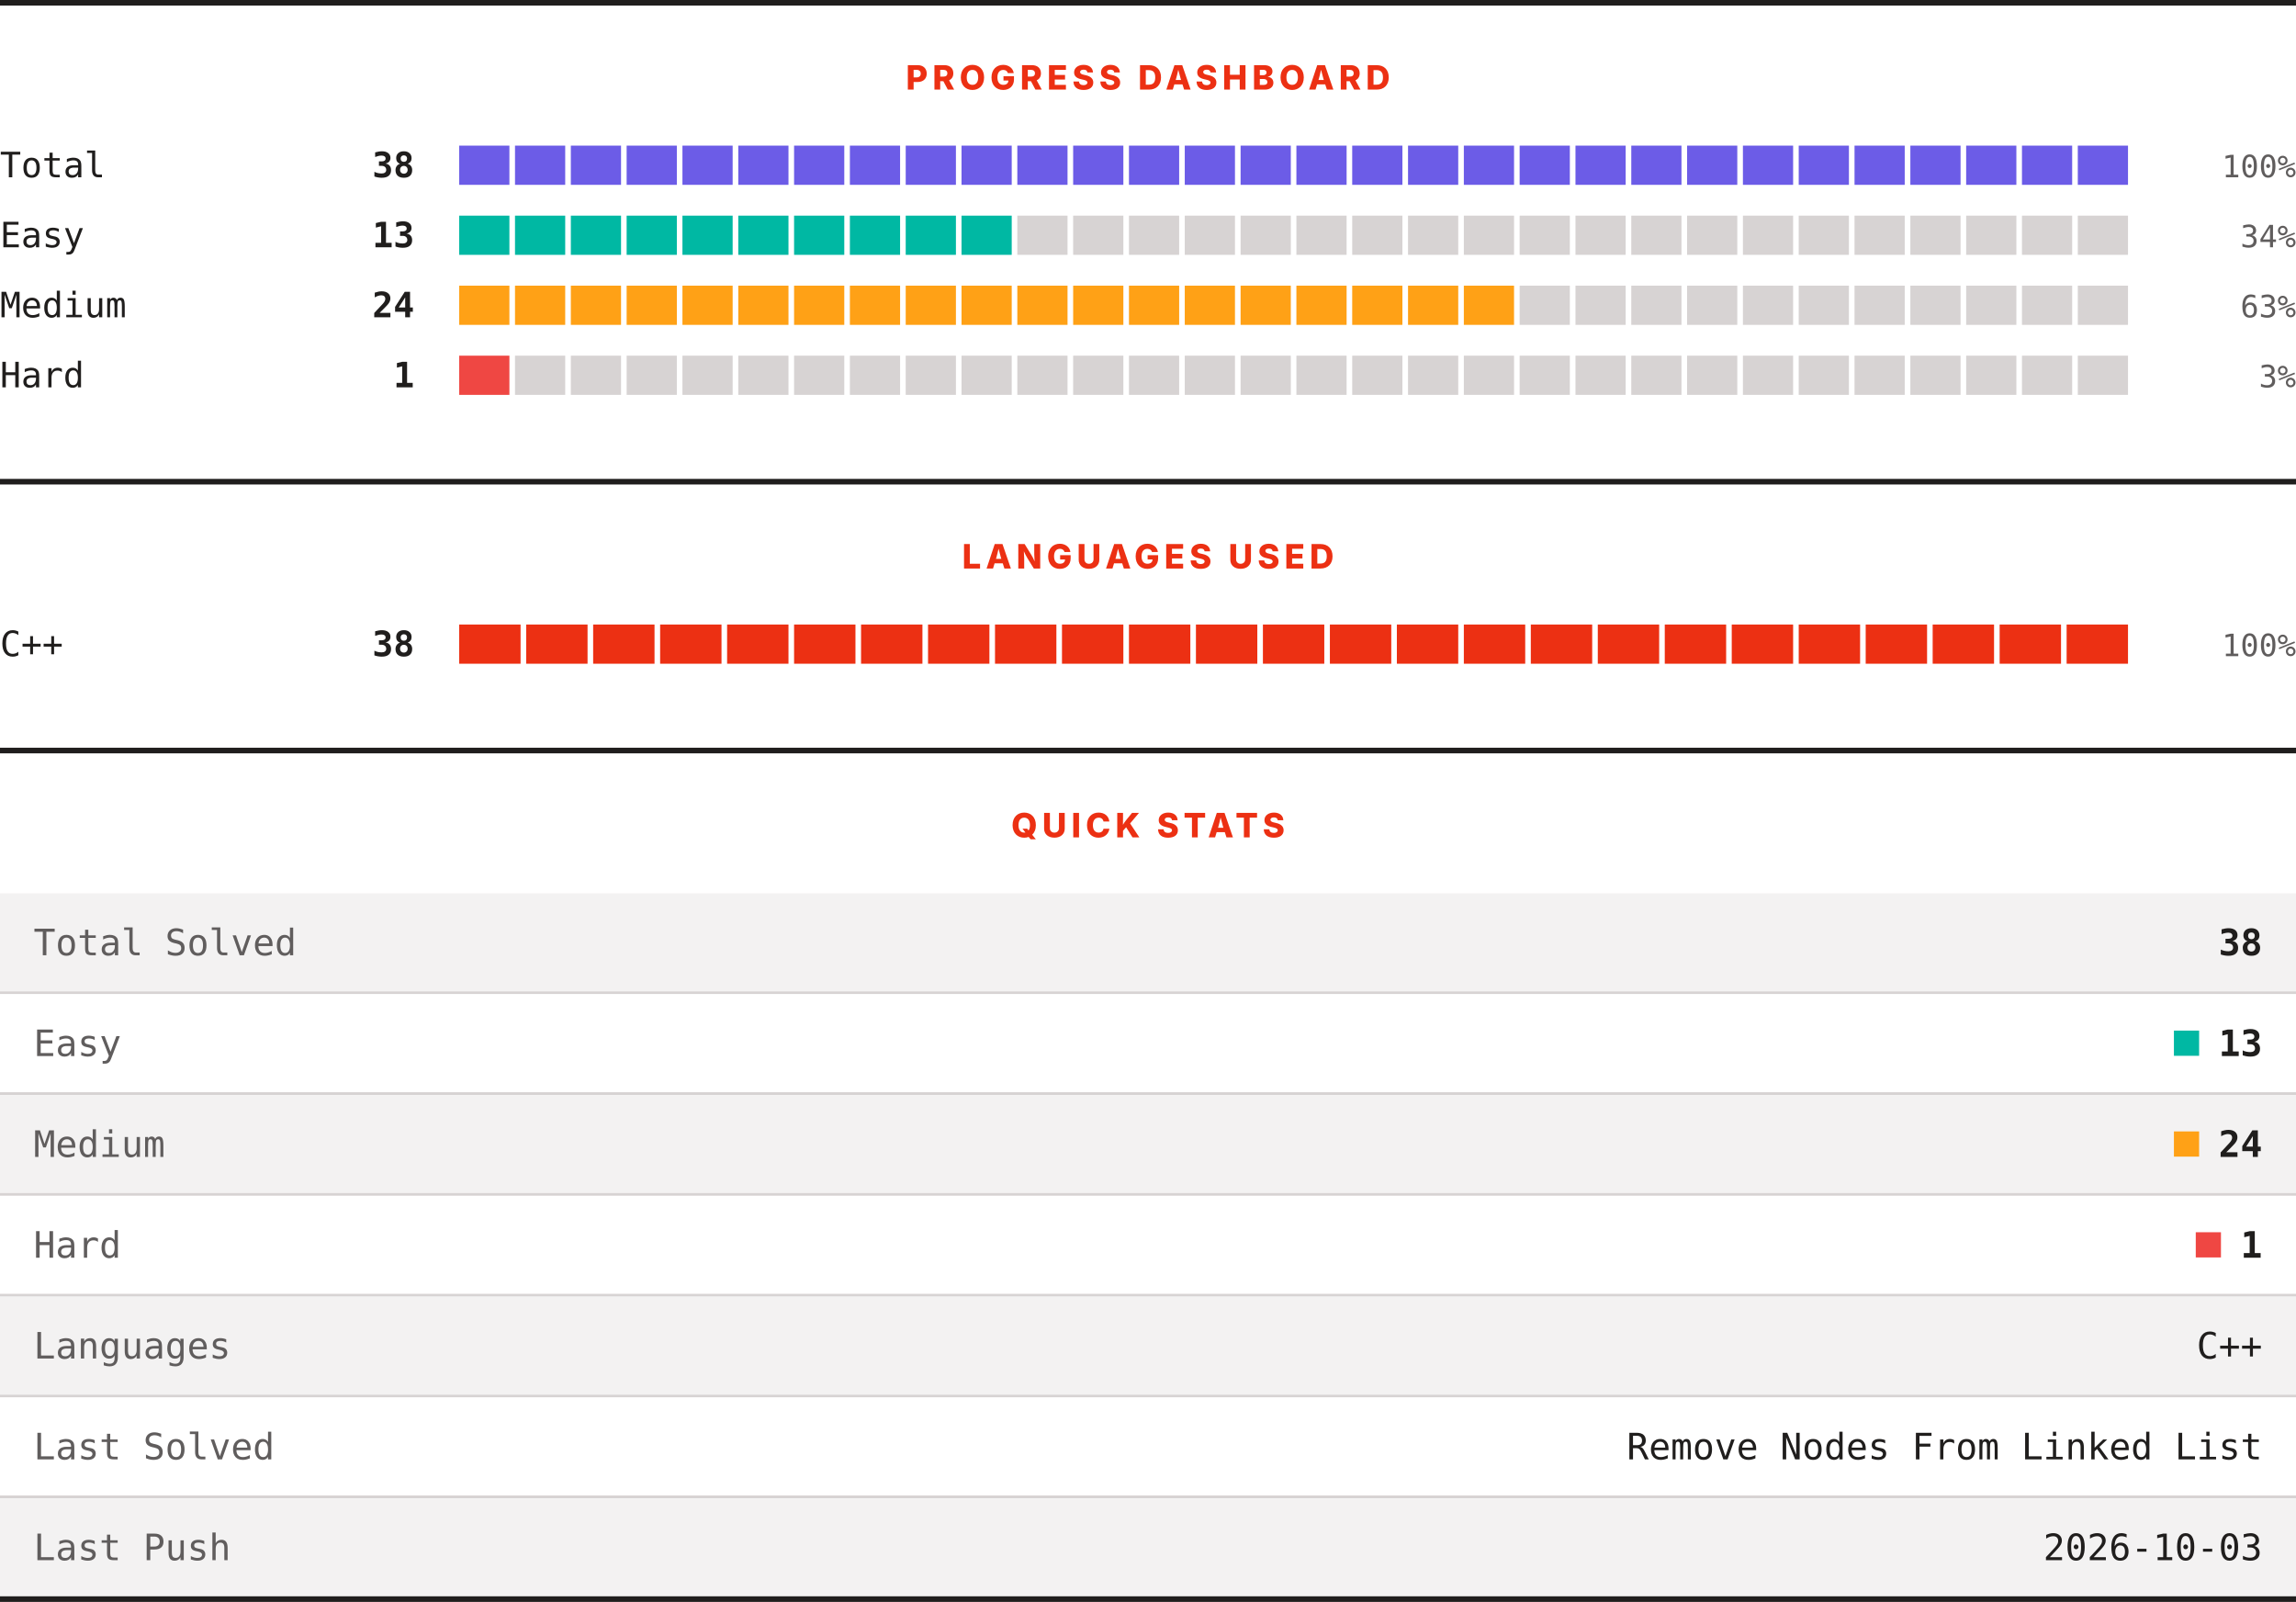
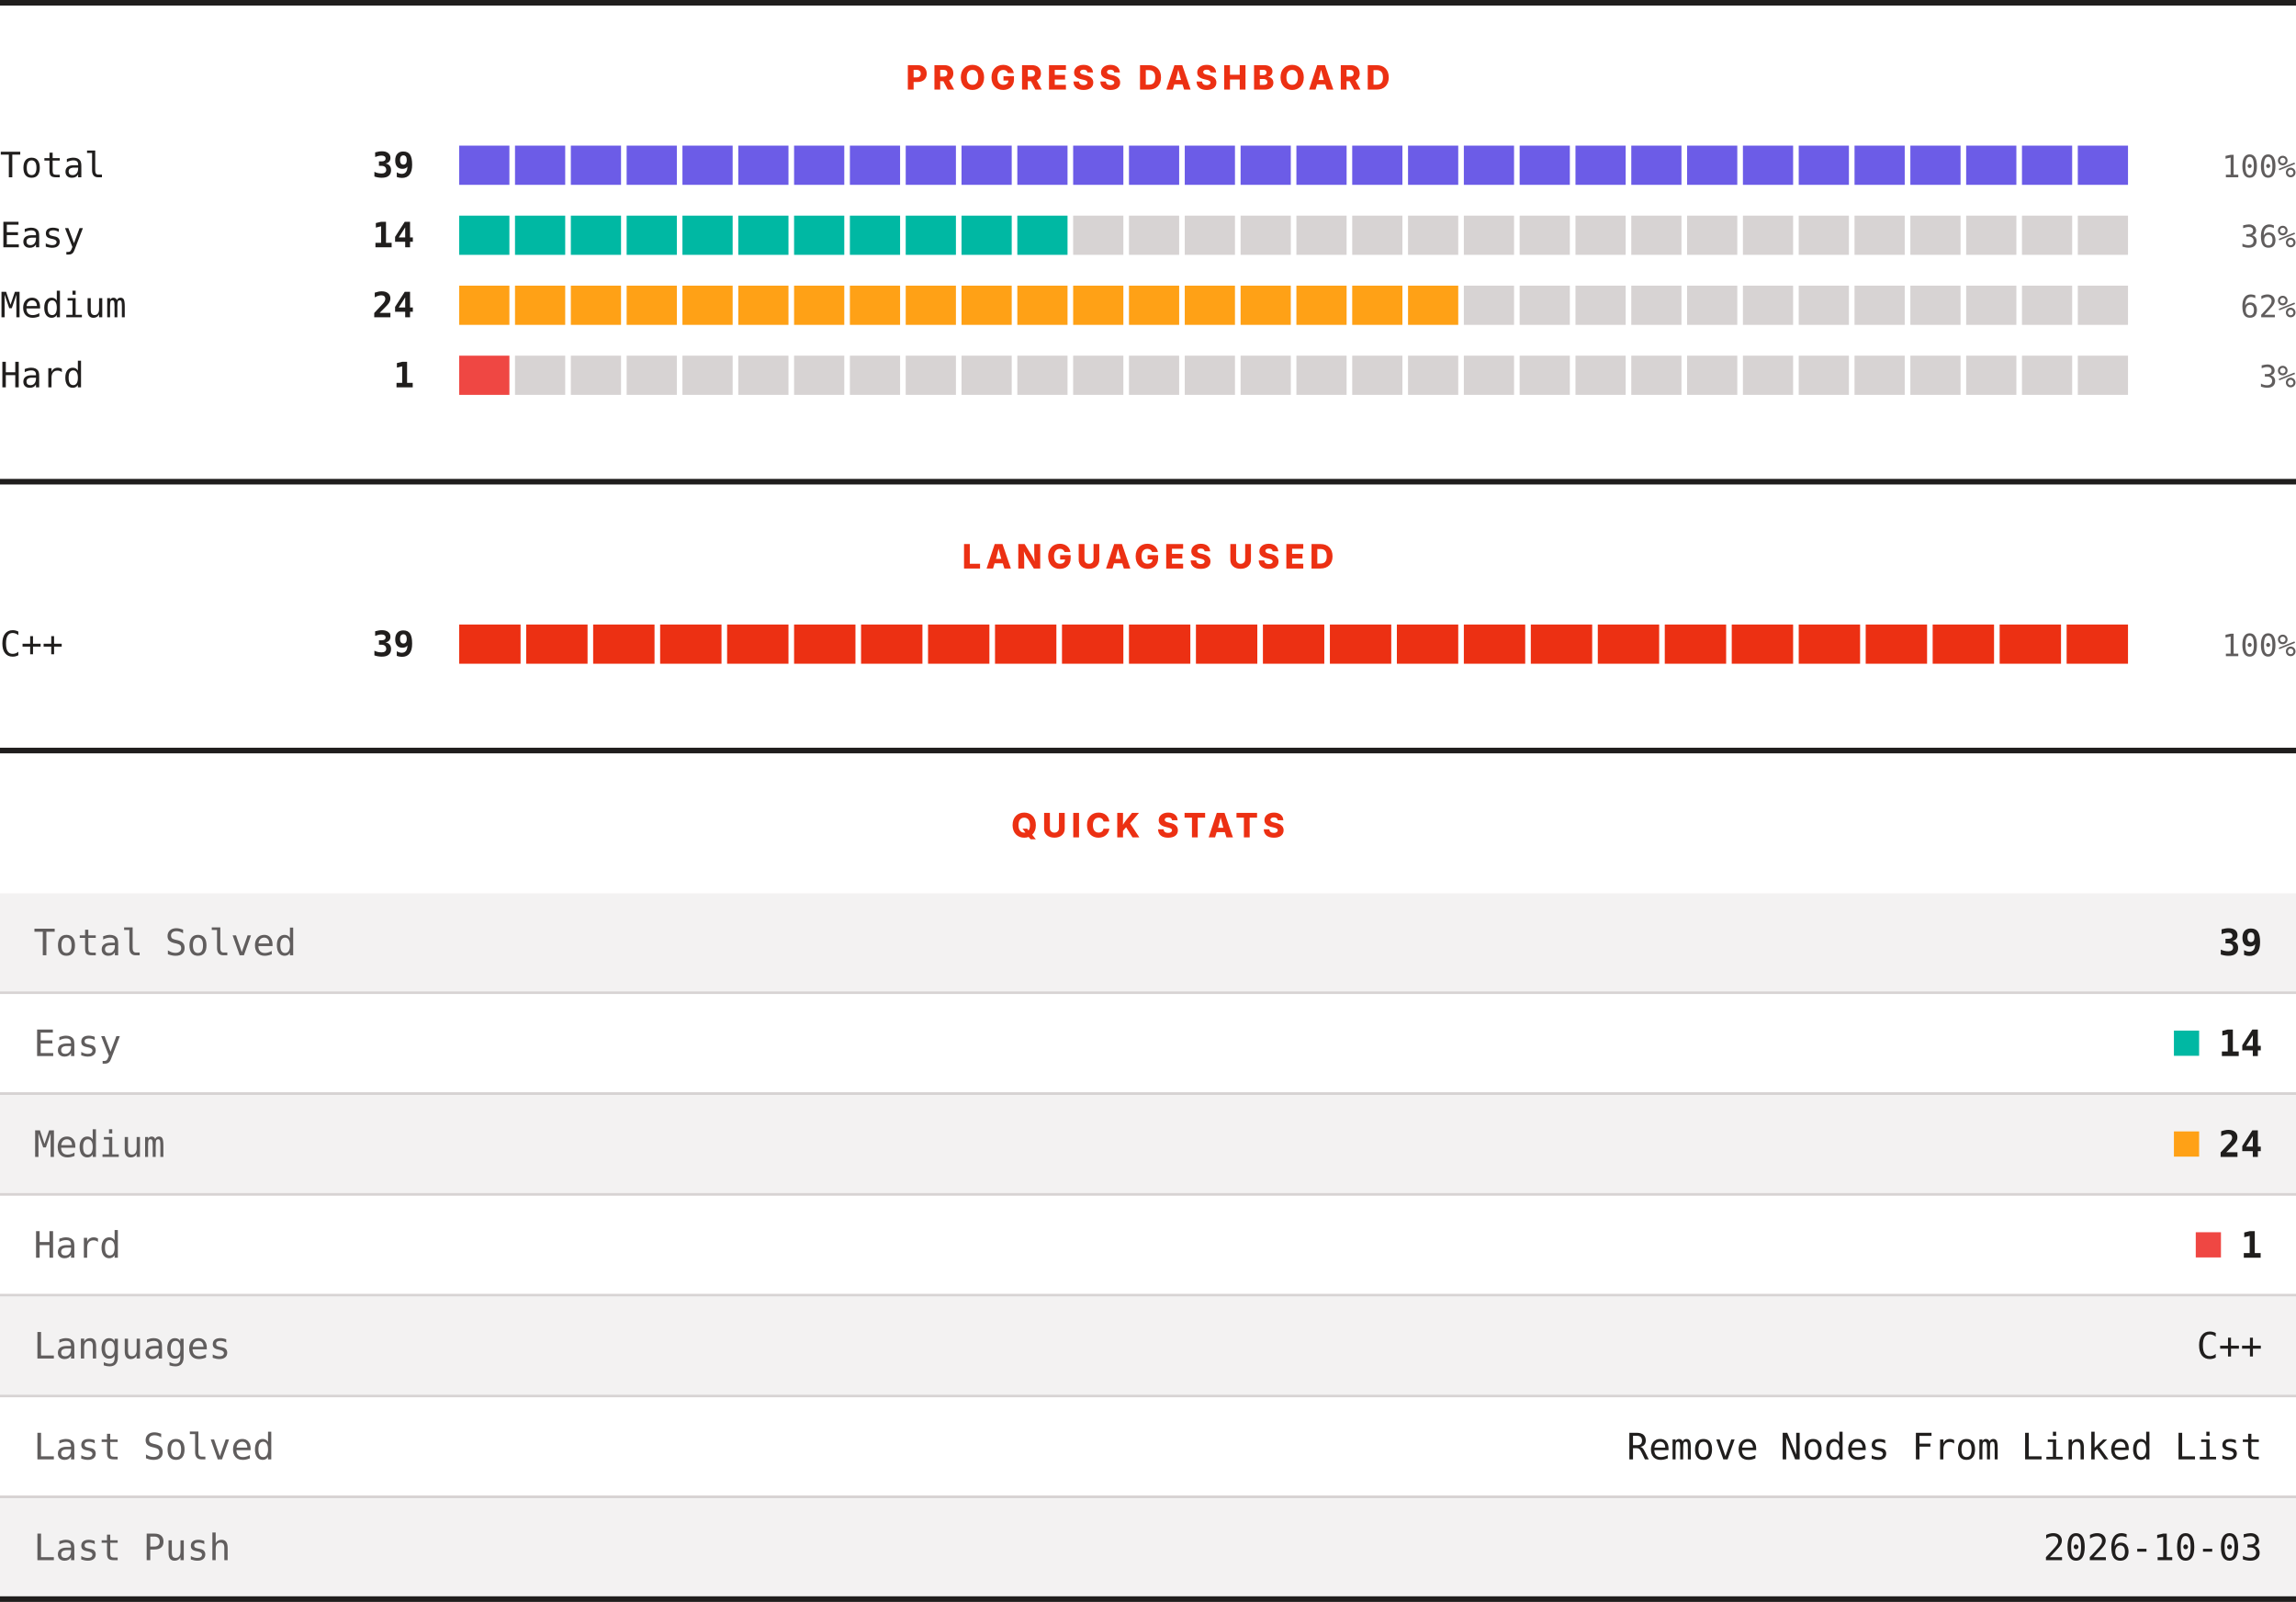
<svg xmlns="http://www.w3.org/2000/svg" width="820" height="572" viewBox="0 0 820 572" role="img" aria-label="LeetCode progress, languages and quick stats">
  <rect width="820" height="572" fill="#ffffff" />
  <rect x="0" y="0" width="820" height="2" fill="#201e1d" />
  <text x="410" y="32" text-anchor="middle" font-family="Archivo, system-ui, -apple-system, Segoe UI, sans-serif" font-size="12" font-weight="800" letter-spacing="1.68" fill="#ec3013">PROGRESS DASHBOARD</text>
  <text x="0" y="63.3" font-family="ui-monospace, SFMono-Regular, Menlo, Consolas, monospace" font-size="12.5" fill="#201e1d">Total</text>
-   <text x="148" y="63.3" text-anchor="end" font-family="ui-monospace, SFMono-Regular, Menlo, Consolas, monospace" font-size="12.5" font-weight="700" fill="#201e1d">38</text>
+   <text x="148" y="63.3" text-anchor="end" font-family="ui-monospace, SFMono-Regular, Menlo, Consolas, monospace" font-size="12.5" font-weight="700" fill="#201e1d">39</text>
  <rect x="164.00" y="52" width="17.93" height="14" fill="#6c5ce7" />
  <rect x="183.93" y="52" width="17.93" height="14" fill="#6c5ce7" />
  <rect x="203.87" y="52" width="17.93" height="14" fill="#6c5ce7" />
  <rect x="223.80" y="52" width="17.93" height="14" fill="#6c5ce7" />
  <rect x="243.73" y="52" width="17.93" height="14" fill="#6c5ce7" />
  <rect x="263.67" y="52" width="17.93" height="14" fill="#6c5ce7" />
  <rect x="283.60" y="52" width="17.93" height="14" fill="#6c5ce7" />
  <rect x="303.53" y="52" width="17.93" height="14" fill="#6c5ce7" />
  <rect x="323.47" y="52" width="17.93" height="14" fill="#6c5ce7" />
  <rect x="343.40" y="52" width="17.93" height="14" fill="#6c5ce7" />
  <rect x="363.33" y="52" width="17.93" height="14" fill="#6c5ce7" />
  <rect x="383.27" y="52" width="17.93" height="14" fill="#6c5ce7" />
  <rect x="403.20" y="52" width="17.93" height="14" fill="#6c5ce7" />
  <rect x="423.13" y="52" width="17.93" height="14" fill="#6c5ce7" />
  <rect x="443.07" y="52" width="17.93" height="14" fill="#6c5ce7" />
  <rect x="463.00" y="52" width="17.93" height="14" fill="#6c5ce7" />
  <rect x="482.93" y="52" width="17.93" height="14" fill="#6c5ce7" />
  <rect x="502.87" y="52" width="17.93" height="14" fill="#6c5ce7" />
  <rect x="522.80" y="52" width="17.93" height="14" fill="#6c5ce7" />
  <rect x="542.73" y="52" width="17.93" height="14" fill="#6c5ce7" />
  <rect x="562.67" y="52" width="17.93" height="14" fill="#6c5ce7" />
  <rect x="582.60" y="52" width="17.93" height="14" fill="#6c5ce7" />
  <rect x="602.53" y="52" width="17.93" height="14" fill="#6c5ce7" />
  <rect x="622.47" y="52" width="17.93" height="14" fill="#6c5ce7" />
  <rect x="642.40" y="52" width="17.93" height="14" fill="#6c5ce7" />
  <rect x="662.33" y="52" width="17.93" height="14" fill="#6c5ce7" />
  <rect x="682.27" y="52" width="17.93" height="14" fill="#6c5ce7" />
  <rect x="702.20" y="52" width="17.93" height="14" fill="#6c5ce7" />
  <rect x="722.13" y="52" width="17.93" height="14" fill="#6c5ce7" />
  <rect x="742.07" y="52" width="17.93" height="14" fill="#6c5ce7" />
  <text x="820" y="63.3" text-anchor="end" font-family="ui-monospace, SFMono-Regular, Menlo, Consolas, monospace" font-size="11" fill="#605d5d">100%</text>
  <text x="0" y="88.3" font-family="ui-monospace, SFMono-Regular, Menlo, Consolas, monospace" font-size="12.5" fill="#201e1d">Easy</text>
-   <text x="148" y="88.3" text-anchor="end" font-family="ui-monospace, SFMono-Regular, Menlo, Consolas, monospace" font-size="12.5" font-weight="700" fill="#201e1d">13</text>
+   <text x="148" y="88.3" text-anchor="end" font-family="ui-monospace, SFMono-Regular, Menlo, Consolas, monospace" font-size="12.5" font-weight="700" fill="#201e1d">14</text>
  <rect x="164.00" y="77" width="17.93" height="14" fill="#00b8a3" />
  <rect x="183.93" y="77" width="17.93" height="14" fill="#00b8a3" />
  <rect x="203.87" y="77" width="17.93" height="14" fill="#00b8a3" />
  <rect x="223.80" y="77" width="17.93" height="14" fill="#00b8a3" />
  <rect x="243.73" y="77" width="17.93" height="14" fill="#00b8a3" />
  <rect x="263.67" y="77" width="17.93" height="14" fill="#00b8a3" />
  <rect x="283.60" y="77" width="17.93" height="14" fill="#00b8a3" />
  <rect x="303.53" y="77" width="17.93" height="14" fill="#00b8a3" />
  <rect x="323.47" y="77" width="17.93" height="14" fill="#00b8a3" />
  <rect x="343.40" y="77" width="17.93" height="14" fill="#00b8a3" />
-   <rect x="363.33" y="77" width="17.93" height="14" fill="#d7d3d3" />
+   <rect x="363.33" y="77" width="17.93" height="14" fill="#00b8a3" />
  <rect x="383.27" y="77" width="17.93" height="14" fill="#d7d3d3" />
  <rect x="403.20" y="77" width="17.93" height="14" fill="#d7d3d3" />
  <rect x="423.13" y="77" width="17.93" height="14" fill="#d7d3d3" />
  <rect x="443.07" y="77" width="17.93" height="14" fill="#d7d3d3" />
  <rect x="463.00" y="77" width="17.93" height="14" fill="#d7d3d3" />
  <rect x="482.93" y="77" width="17.93" height="14" fill="#d7d3d3" />
  <rect x="502.87" y="77" width="17.93" height="14" fill="#d7d3d3" />
  <rect x="522.80" y="77" width="17.93" height="14" fill="#d7d3d3" />
  <rect x="542.73" y="77" width="17.93" height="14" fill="#d7d3d3" />
  <rect x="562.67" y="77" width="17.93" height="14" fill="#d7d3d3" />
  <rect x="582.60" y="77" width="17.93" height="14" fill="#d7d3d3" />
  <rect x="602.53" y="77" width="17.93" height="14" fill="#d7d3d3" />
  <rect x="622.47" y="77" width="17.93" height="14" fill="#d7d3d3" />
  <rect x="642.40" y="77" width="17.93" height="14" fill="#d7d3d3" />
  <rect x="662.33" y="77" width="17.93" height="14" fill="#d7d3d3" />
  <rect x="682.27" y="77" width="17.93" height="14" fill="#d7d3d3" />
  <rect x="702.20" y="77" width="17.93" height="14" fill="#d7d3d3" />
  <rect x="722.13" y="77" width="17.93" height="14" fill="#d7d3d3" />
  <rect x="742.07" y="77" width="17.93" height="14" fill="#d7d3d3" />
-   <text x="820" y="88.3" text-anchor="end" font-family="ui-monospace, SFMono-Regular, Menlo, Consolas, monospace" font-size="11" fill="#605d5d">34%</text>
+   <text x="820" y="88.3" text-anchor="end" font-family="ui-monospace, SFMono-Regular, Menlo, Consolas, monospace" font-size="11" fill="#605d5d">36%</text>
  <text x="0" y="113.3" font-family="ui-monospace, SFMono-Regular, Menlo, Consolas, monospace" font-size="12.5" fill="#201e1d">Medium</text>
  <text x="148" y="113.3" text-anchor="end" font-family="ui-monospace, SFMono-Regular, Menlo, Consolas, monospace" font-size="12.5" font-weight="700" fill="#201e1d">24</text>
  <rect x="164.00" y="102" width="17.93" height="14" fill="#ffa116" />
  <rect x="183.93" y="102" width="17.93" height="14" fill="#ffa116" />
  <rect x="203.87" y="102" width="17.93" height="14" fill="#ffa116" />
  <rect x="223.80" y="102" width="17.93" height="14" fill="#ffa116" />
  <rect x="243.73" y="102" width="17.93" height="14" fill="#ffa116" />
  <rect x="263.67" y="102" width="17.93" height="14" fill="#ffa116" />
  <rect x="283.60" y="102" width="17.93" height="14" fill="#ffa116" />
  <rect x="303.53" y="102" width="17.93" height="14" fill="#ffa116" />
  <rect x="323.47" y="102" width="17.93" height="14" fill="#ffa116" />
  <rect x="343.40" y="102" width="17.93" height="14" fill="#ffa116" />
  <rect x="363.33" y="102" width="17.93" height="14" fill="#ffa116" />
  <rect x="383.27" y="102" width="17.93" height="14" fill="#ffa116" />
  <rect x="403.20" y="102" width="17.93" height="14" fill="#ffa116" />
  <rect x="423.13" y="102" width="17.93" height="14" fill="#ffa116" />
  <rect x="443.07" y="102" width="17.93" height="14" fill="#ffa116" />
  <rect x="463.00" y="102" width="17.93" height="14" fill="#ffa116" />
  <rect x="482.93" y="102" width="17.93" height="14" fill="#ffa116" />
  <rect x="502.87" y="102" width="17.93" height="14" fill="#ffa116" />
-   <rect x="522.80" y="102" width="17.93" height="14" fill="#ffa116" />
+   <rect x="522.80" y="102" width="17.93" height="14" fill="#d7d3d3" />
  <rect x="542.73" y="102" width="17.93" height="14" fill="#d7d3d3" />
  <rect x="562.67" y="102" width="17.93" height="14" fill="#d7d3d3" />
  <rect x="582.60" y="102" width="17.93" height="14" fill="#d7d3d3" />
  <rect x="602.53" y="102" width="17.93" height="14" fill="#d7d3d3" />
  <rect x="622.47" y="102" width="17.93" height="14" fill="#d7d3d3" />
  <rect x="642.40" y="102" width="17.93" height="14" fill="#d7d3d3" />
  <rect x="662.33" y="102" width="17.93" height="14" fill="#d7d3d3" />
  <rect x="682.27" y="102" width="17.93" height="14" fill="#d7d3d3" />
  <rect x="702.20" y="102" width="17.93" height="14" fill="#d7d3d3" />
  <rect x="722.13" y="102" width="17.93" height="14" fill="#d7d3d3" />
  <rect x="742.07" y="102" width="17.93" height="14" fill="#d7d3d3" />
-   <text x="820" y="113.3" text-anchor="end" font-family="ui-monospace, SFMono-Regular, Menlo, Consolas, monospace" font-size="11" fill="#605d5d">63%</text>
+   <text x="820" y="113.3" text-anchor="end" font-family="ui-monospace, SFMono-Regular, Menlo, Consolas, monospace" font-size="11" fill="#605d5d">62%</text>
  <text x="0" y="138.3" font-family="ui-monospace, SFMono-Regular, Menlo, Consolas, monospace" font-size="12.5" fill="#201e1d">Hard</text>
  <text x="148" y="138.3" text-anchor="end" font-family="ui-monospace, SFMono-Regular, Menlo, Consolas, monospace" font-size="12.5" font-weight="700" fill="#201e1d">1</text>
  <rect x="164.00" y="127" width="17.93" height="14" fill="#ef4743" />
  <rect x="183.93" y="127" width="17.93" height="14" fill="#d7d3d3" />
  <rect x="203.87" y="127" width="17.93" height="14" fill="#d7d3d3" />
  <rect x="223.80" y="127" width="17.93" height="14" fill="#d7d3d3" />
  <rect x="243.73" y="127" width="17.93" height="14" fill="#d7d3d3" />
  <rect x="263.67" y="127" width="17.93" height="14" fill="#d7d3d3" />
  <rect x="283.60" y="127" width="17.93" height="14" fill="#d7d3d3" />
  <rect x="303.53" y="127" width="17.93" height="14" fill="#d7d3d3" />
  <rect x="323.47" y="127" width="17.93" height="14" fill="#d7d3d3" />
  <rect x="343.40" y="127" width="17.93" height="14" fill="#d7d3d3" />
  <rect x="363.33" y="127" width="17.93" height="14" fill="#d7d3d3" />
  <rect x="383.27" y="127" width="17.93" height="14" fill="#d7d3d3" />
  <rect x="403.20" y="127" width="17.93" height="14" fill="#d7d3d3" />
  <rect x="423.13" y="127" width="17.93" height="14" fill="#d7d3d3" />
  <rect x="443.07" y="127" width="17.93" height="14" fill="#d7d3d3" />
  <rect x="463.00" y="127" width="17.93" height="14" fill="#d7d3d3" />
  <rect x="482.93" y="127" width="17.93" height="14" fill="#d7d3d3" />
  <rect x="502.87" y="127" width="17.93" height="14" fill="#d7d3d3" />
  <rect x="522.80" y="127" width="17.93" height="14" fill="#d7d3d3" />
  <rect x="542.73" y="127" width="17.93" height="14" fill="#d7d3d3" />
  <rect x="562.67" y="127" width="17.93" height="14" fill="#d7d3d3" />
  <rect x="582.60" y="127" width="17.93" height="14" fill="#d7d3d3" />
  <rect x="602.53" y="127" width="17.93" height="14" fill="#d7d3d3" />
  <rect x="622.47" y="127" width="17.93" height="14" fill="#d7d3d3" />
  <rect x="642.40" y="127" width="17.93" height="14" fill="#d7d3d3" />
  <rect x="662.33" y="127" width="17.93" height="14" fill="#d7d3d3" />
  <rect x="682.27" y="127" width="17.93" height="14" fill="#d7d3d3" />
  <rect x="702.20" y="127" width="17.93" height="14" fill="#d7d3d3" />
  <rect x="722.13" y="127" width="17.93" height="14" fill="#d7d3d3" />
  <rect x="742.07" y="127" width="17.93" height="14" fill="#d7d3d3" />
  <text x="820" y="138.3" text-anchor="end" font-family="ui-monospace, SFMono-Regular, Menlo, Consolas, monospace" font-size="11" fill="#605d5d">3%</text>
  <rect x="0" y="171" width="820" height="2" fill="#201e1d" />
  <text x="410" y="203" text-anchor="middle" font-family="Archivo, system-ui, -apple-system, Segoe UI, sans-serif" font-size="12" font-weight="800" letter-spacing="1.68" fill="#ec3013">LANGUAGES USED</text>
  <text x="0" y="234.3" font-family="ui-monospace, SFMono-Regular, Menlo, Consolas, monospace" font-size="12.5" fill="#201e1d">C++</text>
-   <text x="148" y="234.3" text-anchor="end" font-family="ui-monospace, SFMono-Regular, Menlo, Consolas, monospace" font-size="12.5" font-weight="700" fill="#201e1d">38</text>
+   <text x="148" y="234.3" text-anchor="end" font-family="ui-monospace, SFMono-Regular, Menlo, Consolas, monospace" font-size="12.5" font-weight="700" fill="#201e1d">39</text>
  <rect x="164.00" y="223" width="21.92" height="14" fill="#ec3013" />
  <rect x="187.92" y="223" width="21.92" height="14" fill="#ec3013" />
  <rect x="211.84" y="223" width="21.92" height="14" fill="#ec3013" />
  <rect x="235.76" y="223" width="21.92" height="14" fill="#ec3013" />
  <rect x="259.68" y="223" width="21.92" height="14" fill="#ec3013" />
  <rect x="283.60" y="223" width="21.92" height="14" fill="#ec3013" />
  <rect x="307.52" y="223" width="21.92" height="14" fill="#ec3013" />
  <rect x="331.44" y="223" width="21.92" height="14" fill="#ec3013" />
  <rect x="355.36" y="223" width="21.92" height="14" fill="#ec3013" />
  <rect x="379.28" y="223" width="21.92" height="14" fill="#ec3013" />
  <rect x="403.20" y="223" width="21.92" height="14" fill="#ec3013" />
  <rect x="427.12" y="223" width="21.92" height="14" fill="#ec3013" />
  <rect x="451.04" y="223" width="21.92" height="14" fill="#ec3013" />
  <rect x="474.96" y="223" width="21.92" height="14" fill="#ec3013" />
  <rect x="498.88" y="223" width="21.92" height="14" fill="#ec3013" />
  <rect x="522.80" y="223" width="21.92" height="14" fill="#ec3013" />
  <rect x="546.72" y="223" width="21.92" height="14" fill="#ec3013" />
  <rect x="570.64" y="223" width="21.92" height="14" fill="#ec3013" />
  <rect x="594.56" y="223" width="21.92" height="14" fill="#ec3013" />
  <rect x="618.48" y="223" width="21.92" height="14" fill="#ec3013" />
  <rect x="642.40" y="223" width="21.92" height="14" fill="#ec3013" />
  <rect x="666.32" y="223" width="21.92" height="14" fill="#ec3013" />
  <rect x="690.24" y="223" width="21.92" height="14" fill="#ec3013" />
  <rect x="714.16" y="223" width="21.92" height="14" fill="#ec3013" />
  <rect x="738.08" y="223" width="21.92" height="14" fill="#ec3013" />
  <text x="820" y="234.3" text-anchor="end" font-family="ui-monospace, SFMono-Regular, Menlo, Consolas, monospace" font-size="11" fill="#605d5d">100%</text>
  <rect x="0" y="267" width="820" height="2" fill="#201e1d" />
  <text x="410" y="299" text-anchor="middle" font-family="Archivo, system-ui, -apple-system, Segoe UI, sans-serif" font-size="12" font-weight="800" letter-spacing="1.68" fill="#ec3013">QUICK STATS</text>
  <rect x="0" y="319" width="820" height="35" fill="#f3f2f2" />
  <text x="12" y="341.1" font-family="ui-monospace, SFMono-Regular, Menlo, Consolas, monospace" font-size="13" fill="#605d5d">Total Solved</text>
-   <text x="808" y="341.1" text-anchor="end" font-family="ui-monospace, SFMono-Regular, Menlo, Consolas, monospace" font-size="13" font-weight="700" fill="#201e1d">38</text>
+   <text x="808" y="341.1" text-anchor="end" font-family="ui-monospace, SFMono-Regular, Menlo, Consolas, monospace" font-size="13" font-weight="700" fill="#201e1d">39</text>
  <rect x="0" y="354" width="820" height="1" fill="#d7d3d3" />
  <rect x="0" y="355" width="820" height="35" fill="#ffffff" />
  <text x="12" y="377.1" font-family="ui-monospace, SFMono-Regular, Menlo, Consolas, monospace" font-size="13" fill="#605d5d">Easy</text>
  <rect x="776.4" y="368" width="9" height="9" fill="#00b8a3" />
-   <text x="808" y="377.1" text-anchor="end" font-family="ui-monospace, SFMono-Regular, Menlo, Consolas, monospace" font-size="13" font-weight="700" fill="#201e1d">13</text>
+   <text x="808" y="377.1" text-anchor="end" font-family="ui-monospace, SFMono-Regular, Menlo, Consolas, monospace" font-size="13" font-weight="700" fill="#201e1d">14</text>
  <rect x="0" y="390" width="820" height="1" fill="#d7d3d3" />
  <rect x="0" y="391" width="820" height="35" fill="#f3f2f2" />
  <text x="12" y="413.1" font-family="ui-monospace, SFMono-Regular, Menlo, Consolas, monospace" font-size="13" fill="#605d5d">Medium</text>
  <rect x="776.4" y="404" width="9" height="9" fill="#ffa116" />
  <text x="808" y="413.1" text-anchor="end" font-family="ui-monospace, SFMono-Regular, Menlo, Consolas, monospace" font-size="13" font-weight="700" fill="#201e1d">24</text>
  <rect x="0" y="426" width="820" height="1" fill="#d7d3d3" />
  <rect x="0" y="427" width="820" height="35" fill="#ffffff" />
  <text x="12" y="449.1" font-family="ui-monospace, SFMono-Regular, Menlo, Consolas, monospace" font-size="13" fill="#605d5d">Hard</text>
  <rect x="784.2" y="440" width="9" height="9" fill="#ef4743" />
  <text x="808" y="449.1" text-anchor="end" font-family="ui-monospace, SFMono-Regular, Menlo, Consolas, monospace" font-size="13" font-weight="700" fill="#201e1d">1</text>
  <rect x="0" y="462" width="820" height="1" fill="#d7d3d3" />
  <rect x="0" y="463" width="820" height="35" fill="#f3f2f2" />
  <text x="12" y="485.1" font-family="ui-monospace, SFMono-Regular, Menlo, Consolas, monospace" font-size="13" fill="#605d5d">Languages</text>
  <text x="808" y="485.1" text-anchor="end" font-family="ui-monospace, SFMono-Regular, Menlo, Consolas, monospace" font-size="13" fill="#201e1d">C++</text>
  <rect x="0" y="498" width="820" height="1" fill="#d7d3d3" />
  <rect x="0" y="499" width="820" height="35" fill="#ffffff" />
  <text x="12" y="521.1" font-family="ui-monospace, SFMono-Regular, Menlo, Consolas, monospace" font-size="13" fill="#605d5d">Last Solved</text>
  <text x="808" y="521.1" text-anchor="end" font-family="ui-monospace, SFMono-Regular, Menlo, Consolas, monospace" font-size="13" fill="#201e1d">Remove Nodes From Linked List</text>
  <rect x="0" y="534" width="820" height="1" fill="#d7d3d3" />
  <rect x="0" y="535" width="820" height="35" fill="#f3f2f2" />
  <text x="12" y="557.1" font-family="ui-monospace, SFMono-Regular, Menlo, Consolas, monospace" font-size="13" fill="#605d5d">Last Push</text>
  <text x="808" y="557.1" text-anchor="end" font-family="ui-monospace, SFMono-Regular, Menlo, Consolas, monospace" font-size="13" fill="#201e1d">2026-10-03</text>
  <rect x="0" y="570" width="820" height="2" fill="#201e1d" />
</svg>
